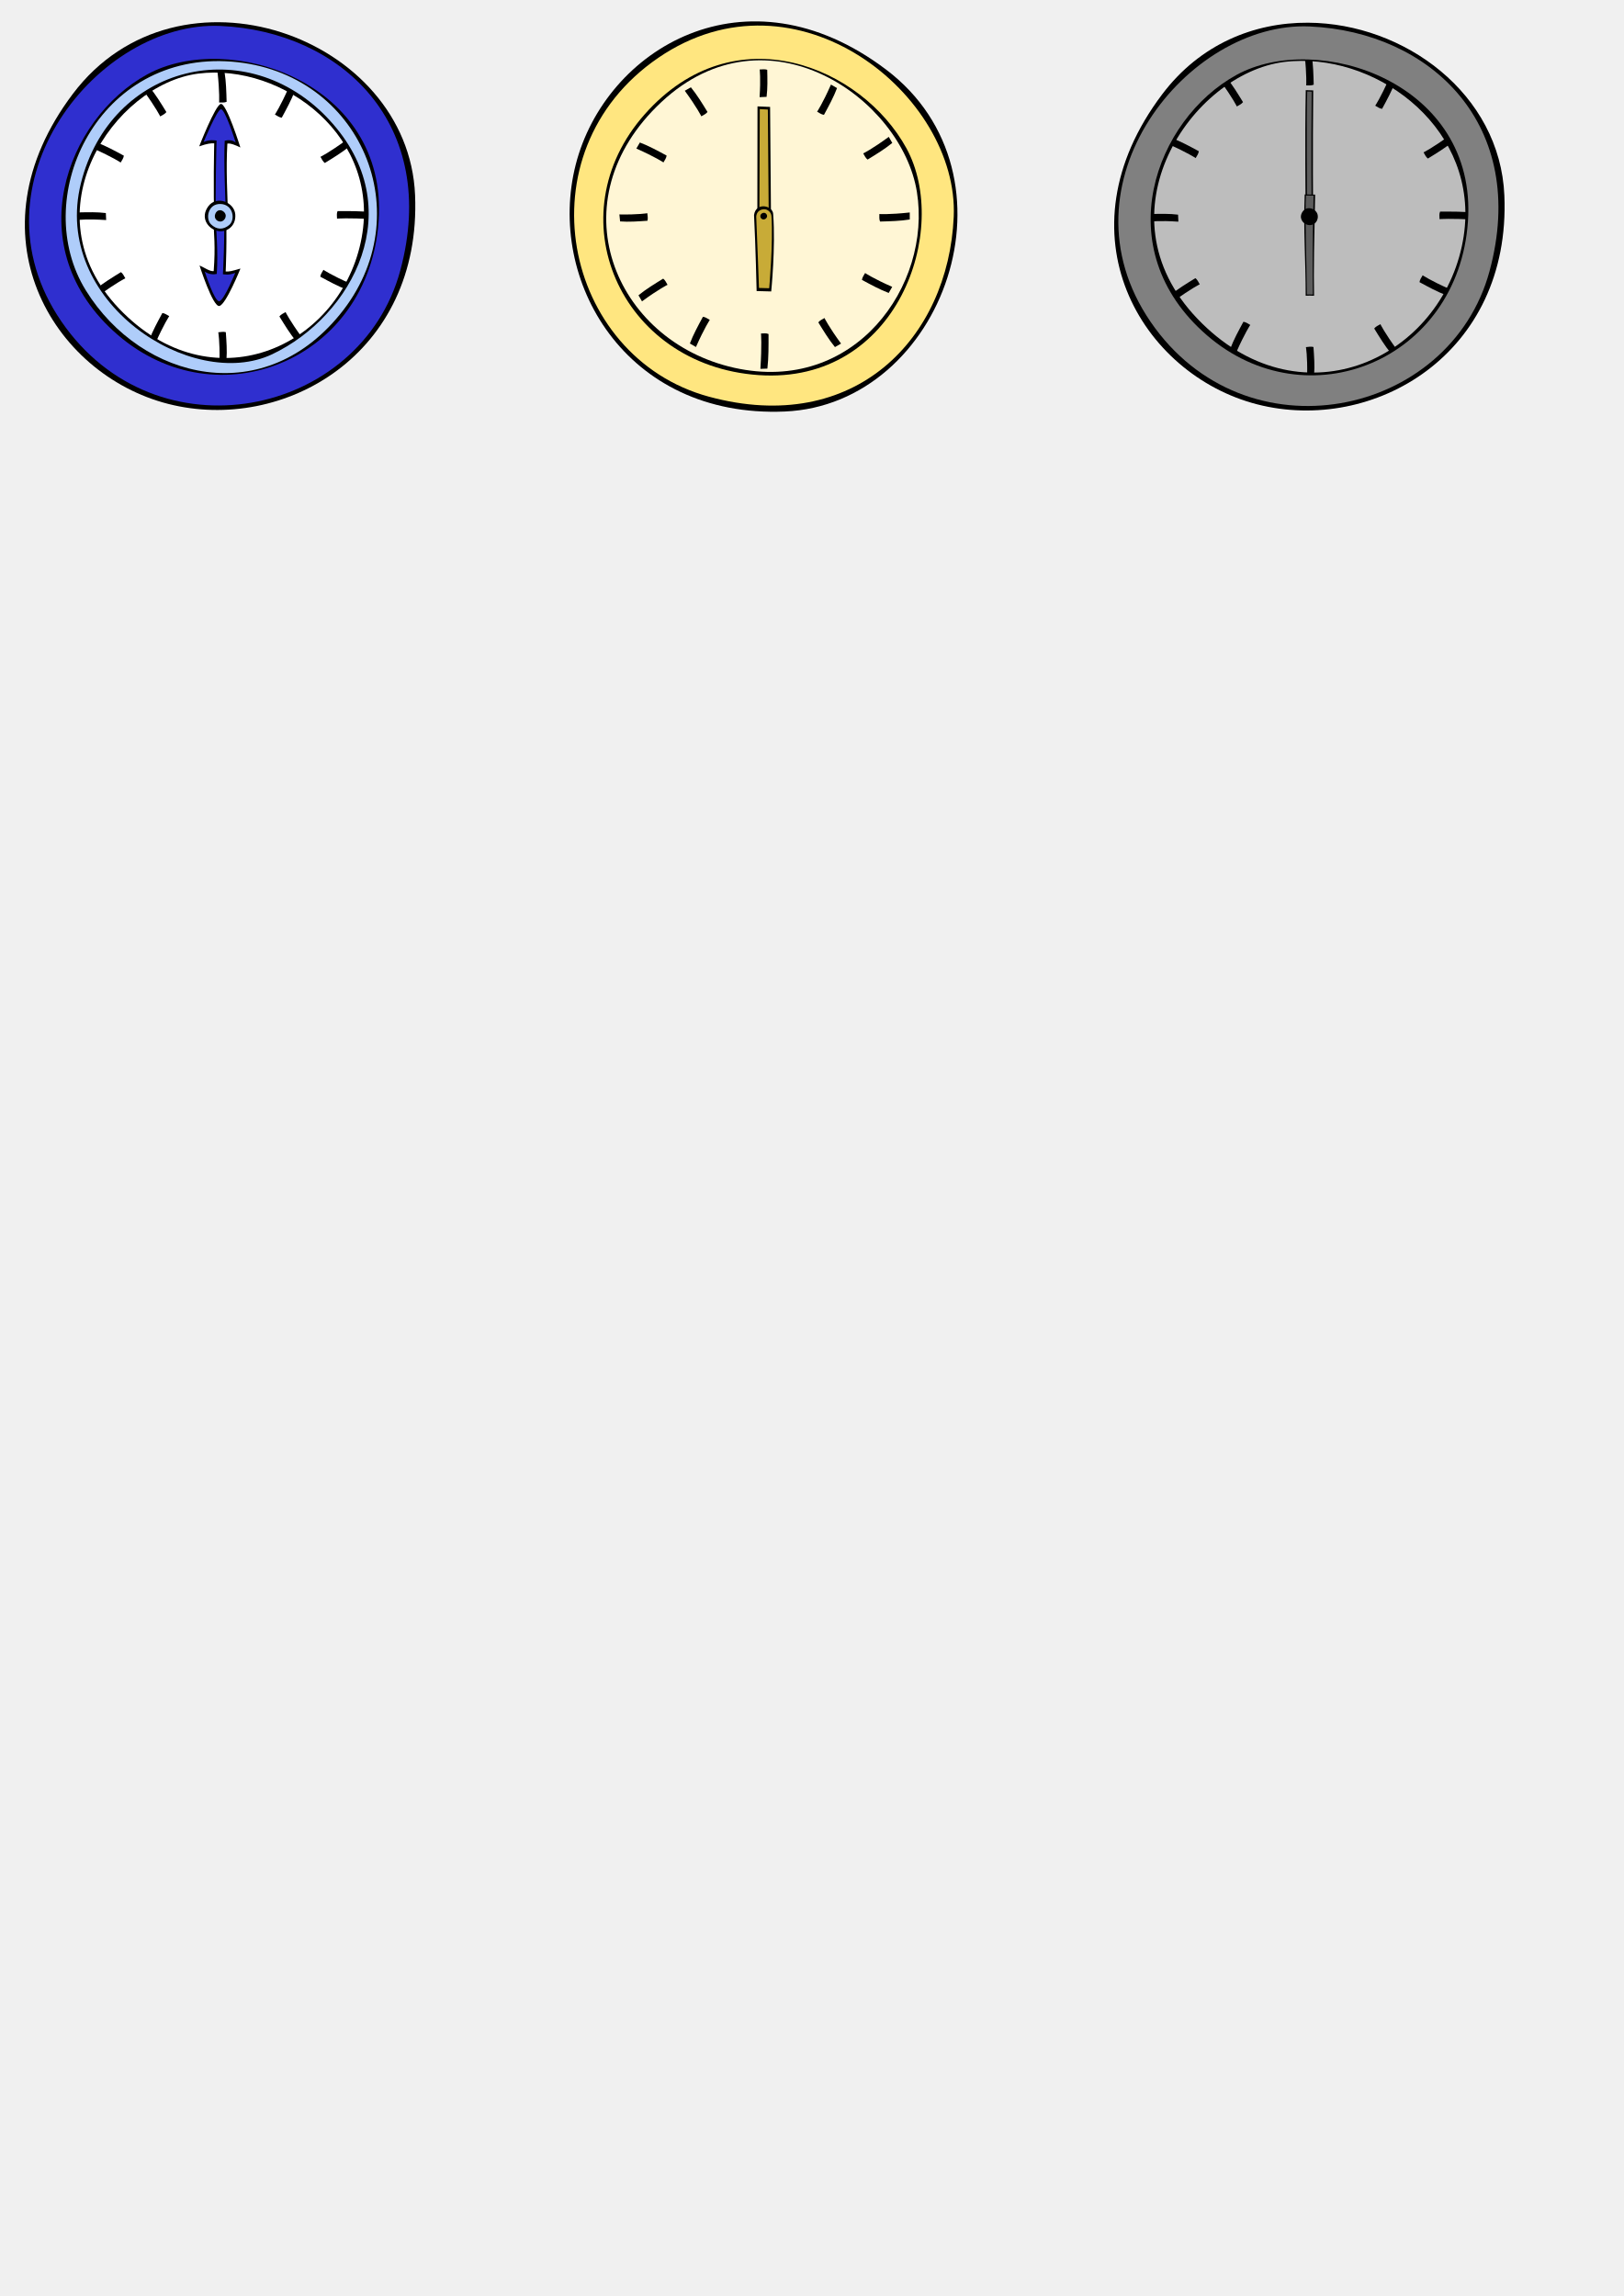
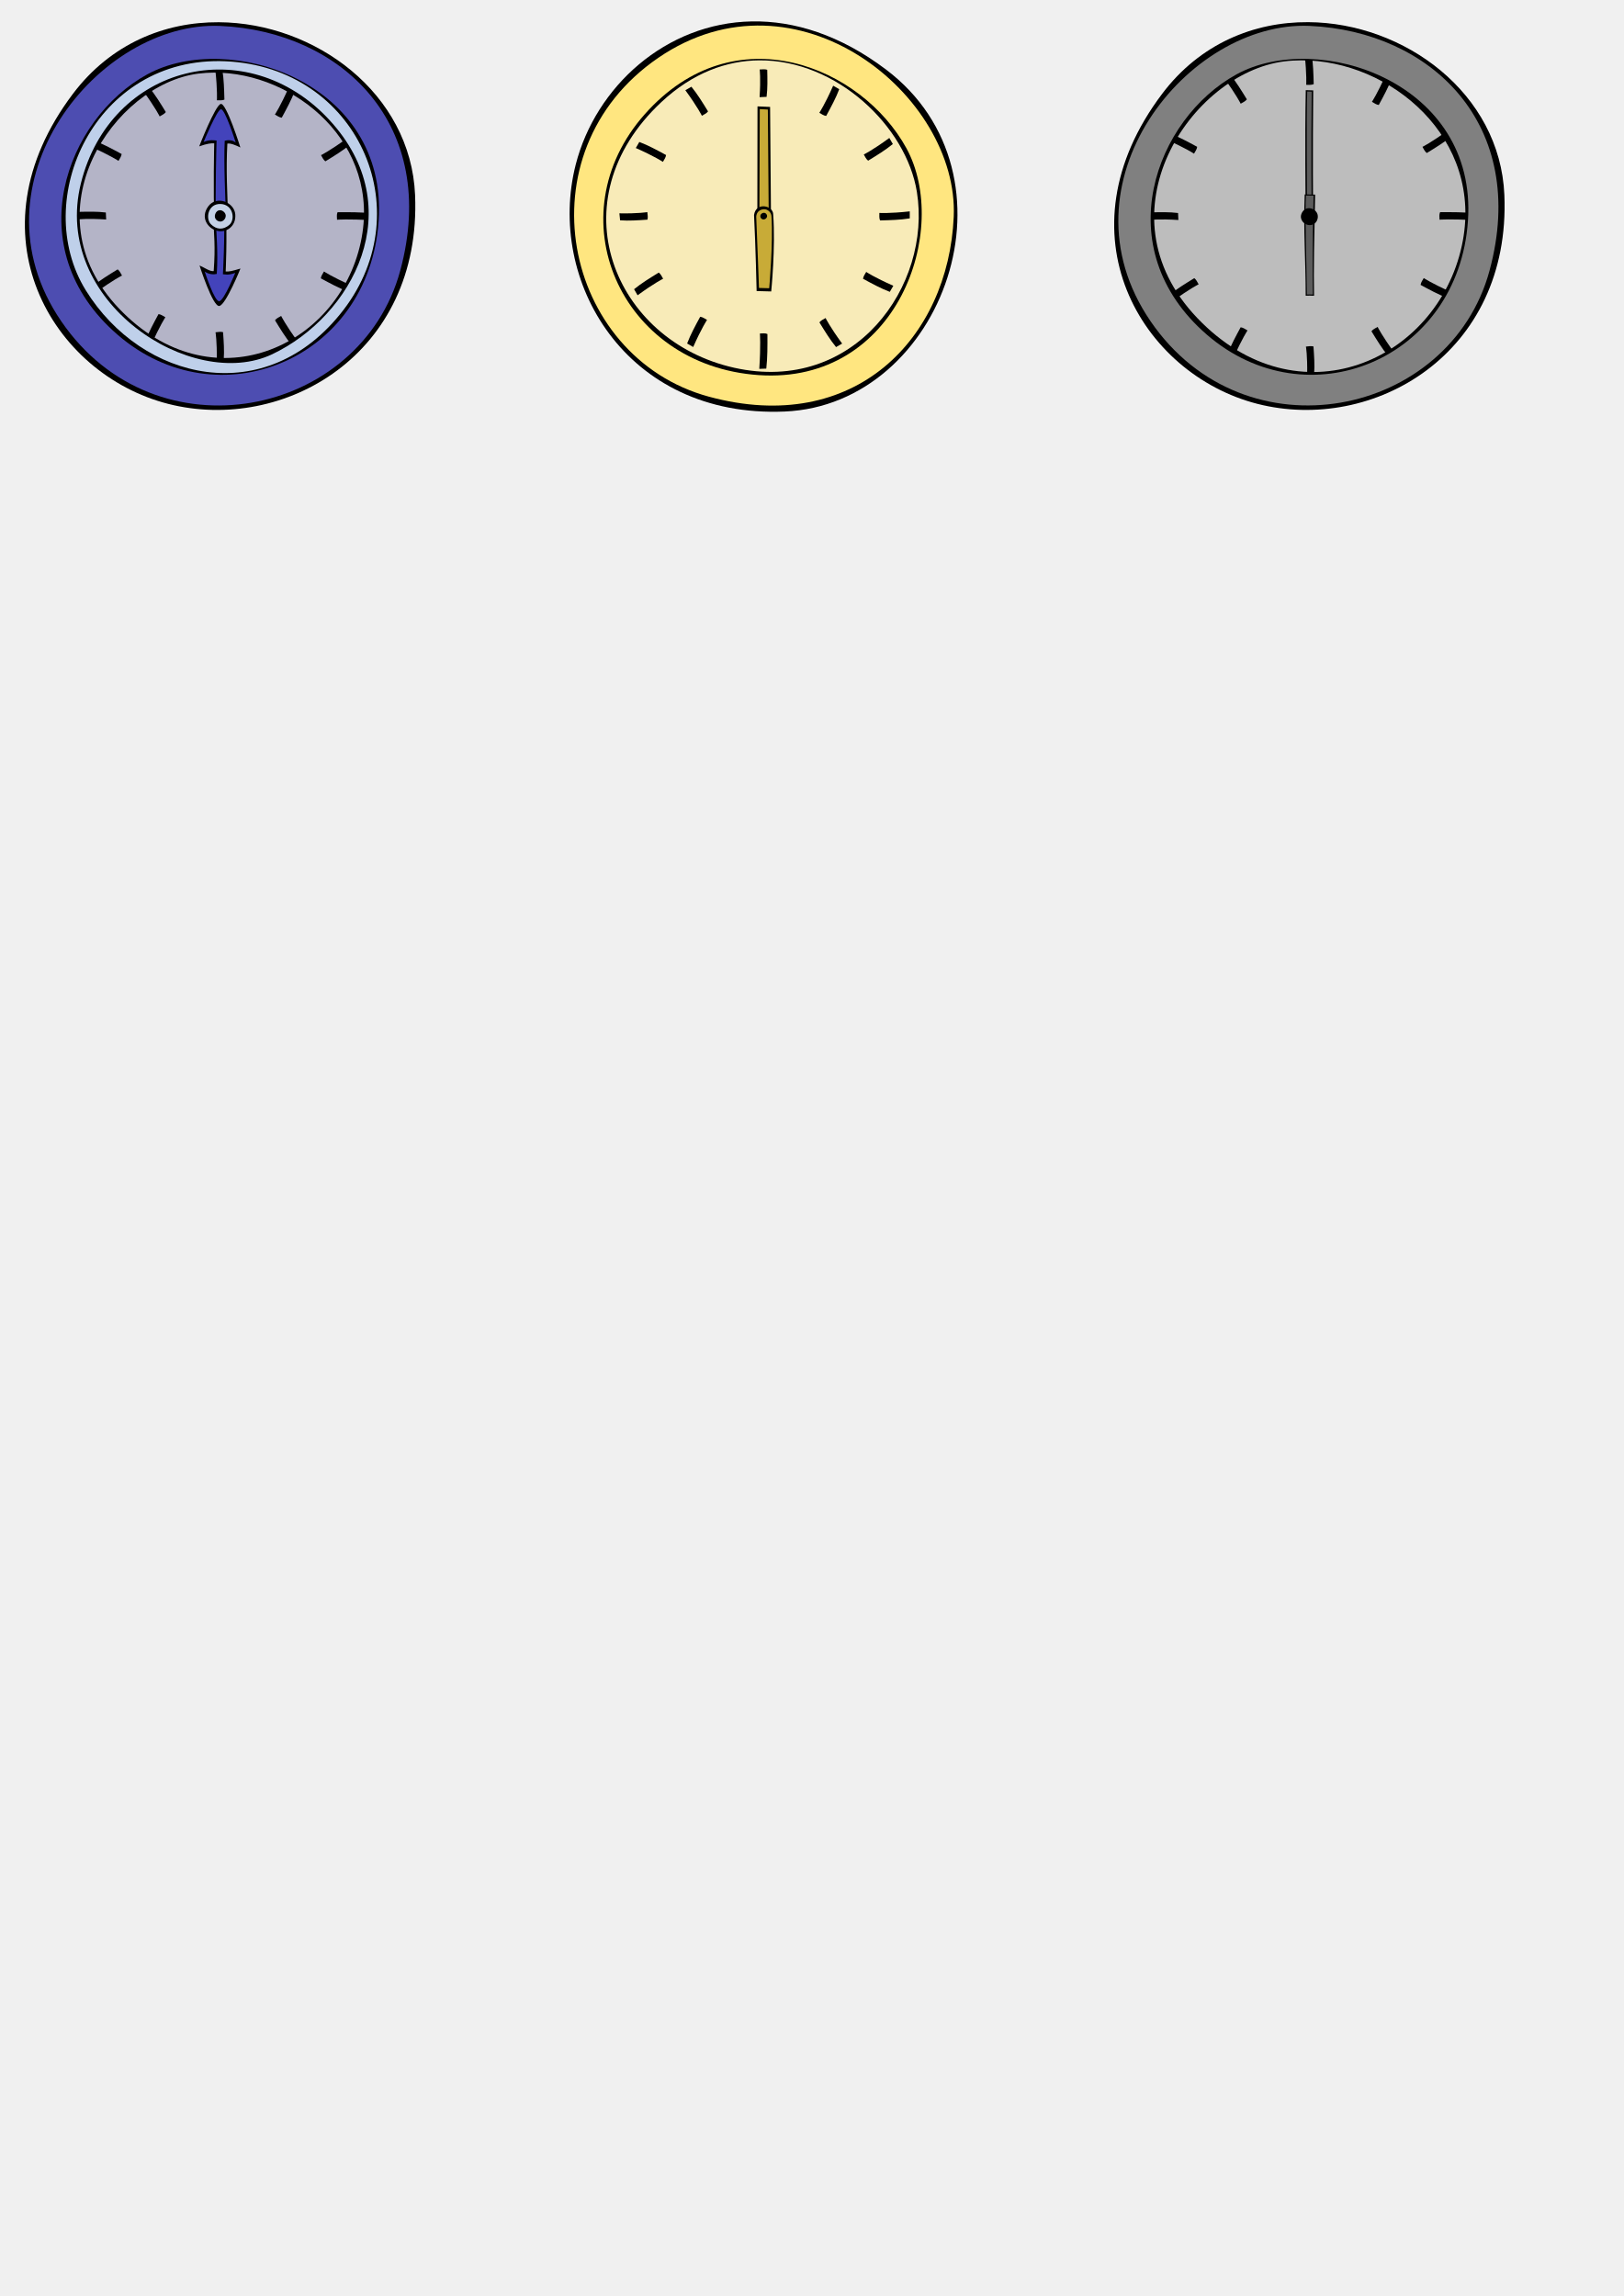
<svg xmlns="http://www.w3.org/2000/svg" xmlns:xlink="http://www.w3.org/1999/xlink" width="744.094" height="1052.362" id="svg2" version="1.1">
  <defs id="defs4" />
  <g id="layer1">
    <g id="background_1">
-       <path id="path3765" d="M 190.212,89.392 C 193.269,162.352 130.04,198.677 76.997,185.106 23.955,171.535 -14.966,107.041 33.426,42.963 81.817,-21.115 187.155,16.431 190.212,89.392 z" style="fill:#000000;fill-opacity:1;fill-rule:evenodd;stroke:none" />
-       <path id="path3767" d="M 100.941,11.889 C 45.37,9.445 -15.32,83.851 28.075,147.255 71.47,210.66 165.281,191.058 183.419,124.041 201.556,57.024 156.513,14.333 100.941,11.889 z m 72.576,89.384 C 169.124,165.064 99.879,193.196 53.892,153.429 7.905,113.663 30.335,54.439 67.491,34.085 104.647,13.731 177.91,37.482 173.517,101.273 z" style="fill:#2f2fcf;fill-opacity:1;fill-rule:evenodd;stroke:none" />
-       <path id="path3779" d="m 165.307,111.108 c -10.449,48.263 -68.476,74.62 -110.714,30.357 -42.238,-44.263 -2.355,-102.779 36.25,-107.722 38.605,-4.943 84.913,29.102 74.464,77.365 z" style="fill:#ffffff;fill-opacity:1;fill-rule:evenodd;stroke:none" />
-       <path id="path3782" d="m 99.694,33.051 c 1.028,9.429 0.717,13.902 0.714,13.929 1.171,-0.015 2.385,0.143 3.445,-0.314 -0.126,-4.652 -0.24,-9.311 -0.945,-13.615 z" style="fill:#000000;fill-opacity:1;stroke:none" />
-       <use height="1052.362" width="744.094" transform="matrix(-0.03639416,-0.9995096,-1.16168,0.03131355,212.6813,199.1006)" id="use3784" xlink:href="#path3782" y="0" x="0" />
-       <use height="1052.362" width="744.094" transform="matrix(0.9950272,-0.09960347,-0.09148554,-0.91393,4.420142,205.2413)" id="use3786" xlink:href="#path3782" y="0" x="0" />
-       <use height="1052.362" width="744.094" transform="matrix(-0.04345369,-0.9988579,-0.908425,0.04777947,83.00358,198.8616)" id="use3788" xlink:href="#path3782" y="0" x="0" />
-       <use height="1052.362" width="744.094" id="use3814" transform="matrix(0.8660254,0.5,-0.5,0.8660254,62.51164,-38.39056)" xlink:href="#path3782" y="0" x="0" />
-       <use height="1052.362" width="744.094" id="use3816" transform="matrix(0.5,0.8660254,-0.8660254,0.5,137.3414,-38.56915)" xlink:href="#path3782" y="0" x="0" />
-       <use height="1052.362" width="744.094" id="use3820" transform="matrix(-0.5,0.8660254,-0.8660254,-0.5,239.1147,60.20903)" xlink:href="#path3782" y="0" x="0" />
-       <use height="1052.362" width="744.094" id="use3822" transform="matrix(-0.8660254,0.5,-0.5,-0.8660254,241.3136,133.5236)" xlink:href="#path3782" y="0" x="0" />
-       <use height="1052.362" width="744.094" id="use3826" transform="matrix(-0.8660254,-0.5,0.5,-0.8660254,141.0202,235.802)" xlink:href="#path3782" y="0" x="0" />
-       <use height="1052.362" width="744.094" id="use3828" transform="matrix(-0.5,-0.8660254,0.8660254,-0.5,66.9481,238.0009)" xlink:href="#path3782" y="0" x="0" />
-       <use height="1052.362" width="744.094" id="use3832" transform="matrix(0.5,-0.8660254,0.8660254,0.5,-35.58287,137.96)" xlink:href="#path3782" y="0" x="0" />
-       <use height="1052.362" width="744.094" id="use3834" transform="matrix(0.8660254,-0.5,0.5,0.8660254,-37.02415,62.87772)" xlink:href="#path3782" y="0" x="0" />
-       <path id="path3773" d="M 103.429,28.087 C 43.337,25.411 13.746,91.702 39.334,133.086 c 25.588,41.384 82.58,55.273 118.077,8.95 35.497,-46.323 6.11,-111.272 -53.982,-113.948 z m 47.413,26.784 c 37.595,40.591 10.65,90.021 -26.071,107.482 C 88.05,179.815 23.513,138.414 37.084,83.969 50.655,29.525 113.248,14.28 150.843,54.871 z" style="fill:#afcdfa;fill-opacity:1;fill-rule:evenodd;stroke:none" />
+       <path style="fill:#9191af;fill-opacity:0.627;fill-rule:evenodd;stroke:none" id="path3832" d="m 182.585,97.894 a 82.58,82.201 0 1 1 -165.16,0 82.58,82.201 0 1 1 165.16,0 z" />
+       <path style="fill:#000000;fill-opacity:1;fill-rule:evenodd;stroke:none" d="M 100.281 10.188 C 75.572 10.039 50.828 19.941 33.438 42.969 C -14.954 107.047 23.958 171.522 77 185.094 C 130.042 198.665 193.276 162.367 190.219 89.406 C 188.26 42.666 144.329 10.452 100.281 10.188 z M 98.156 33.281 C 135.015 33.125 175.109 65.848 165.312 111.094 C 154.863 159.356 96.832 185.732 54.594 141.469 C 12.356 97.206 52.239 38.693 90.844 33.75 C 93.257 33.441 95.699 33.292 98.156 33.281 z " id="path3765" />
+       <path id="path3767" d="M 100.941,11.889 C 45.37,9.445 -15.32,83.851 28.075,147.255 71.47,210.66 165.281,191.058 183.419,124.041 201.556,57.024 156.513,14.333 100.941,11.889 z m 72.576,89.384 C 169.124,165.064 99.879,193.196 53.892,153.429 7.905,113.663 30.335,54.439 67.491,34.085 104.647,13.731 177.91,37.482 173.517,101.273 z" style="fill:#4d4db1;fill-opacity:1;fill-rule:evenodd;stroke:none" />
+       <path id="path3782" d="m 98.683,32.041 c 1.027,9.429 0.717,13.902 0.714,13.929 1.171,-0.015 2.385,0.143 3.445,-0.314 -0.126,-4.652 -0.24,-9.311 -0.945,-13.615 z" style="fill:#000000;fill-opacity:1;stroke:none" />
+       <use height="1052.362" width="744.094" transform="matrix(-0.03639416,-0.9995096,-1.16168,0.03131355,211.4711,198.6276)" id="use3784" xlink:href="#path3782" y="0" x="0" />
+       <use height="1052.362" width="744.094" transform="matrix(0.9950272,-0.09960347,-0.09148554,-0.91393,4.070166,204.2175)" id="use3786" xlink:href="#path3782" y="0" x="0" />
+       <use height="1052.362" width="744.094" transform="matrix(-0.04345369,-0.9988579,-0.908425,0.04777947,82.04204,197.6483)" id="use3788" xlink:href="#path3782" y="0" x="0" />
+       <use height="1052.362" width="744.094" id="use3814" transform="matrix(0.8660254,0.5,-0.5,0.8660254,62.88138,-37.01066)" xlink:href="#path3782" y="0" x="0" />
+       <use height="1052.362" width="744.094" id="use3816" transform="matrix(0.5,0.8660254,-0.8660254,0.5,137.2242,-37.94687)" xlink:href="#path3782" y="0" x="0" />
+       <use height="1052.362" width="744.094" id="use3820" transform="matrix(-0.5,0.8660254,-0.8660254,-0.5,237.9874,61.33638)" xlink:href="#path3782" y="0" x="0" />
+       <use height="1052.362" width="744.094" id="use3822" transform="matrix(-0.8660254,0.5,-0.5,-0.8660254,237.9134,134.9216)" xlink:href="#path3782" y="0" x="0" />
+       <use height="1052.362" width="744.094" id="use3826" transform="matrix(-0.8660254,-0.5,0.5,-0.8660254,138.8827,234.9272)" xlink:href="#path3782" y="0" x="0" />
+       <use height="1052.362" width="744.094" id="use3828" transform="matrix(-0.5,-0.8660254,0.8660254,-0.5,65.80261,235.3583)" xlink:href="#path3782" y="0" x="0" />
+       <use height="1052.362" width="744.094" id="use3832" transform="matrix(0.5,-0.8660254,0.8660254,0.5,-35.21313,136.8327)" xlink:href="#path3782" y="0" x="0" />
+       <use height="1052.362" width="744.094" id="use3834" transform="matrix(0.8660254,-0.5,0.5,0.8660254,-35.8968,63.24746)" xlink:href="#path3782" y="0" x="0" />
+       <path id="path3773" d="M 103.429,28.087 C 43.337,25.411 13.746,91.702 39.334,133.086 c 25.588,41.384 82.58,55.273 118.077,8.95 35.497,-46.323 6.11,-111.272 -53.982,-113.948 z m 47.413,26.784 c 37.595,40.591 10.65,90.021 -26.071,107.482 C 88.05,179.815 23.513,138.414 37.084,83.969 50.655,29.525 113.248,14.28 150.843,54.871 z" style="fill:#bfd0ea;fill-opacity:1;fill-rule:evenodd;stroke:none" />
    </g>
    <g id="minute_1">
      <path id="path3836" d="M 98.278,101.682 C 97.633,88.424 98.171,65.696 98.171,65.696 c -1.403,-0.084 -3.213,0.083 -6.878,1.389 0,0 7.336,-18.872 9.887,-19.445 2.551,-0.573 8.976,19.951 8.976,19.951 -1.872,-0.933 -4.604,-2.093 -5.967,-1.768 -0.665,11.878 -0.013,22.952 0.43,35.482 z" style="fill:#000000;fill-opacity:1;stroke:none" />
-       <path id="path3836-3" d="m 99.003,101.525 c -0.478,-12.026 0.243,-37.111 0.243,-37.111 -1.04,-0.076 -3.214,-0.524 -5.931,0.66 0,0 5.973,-14.467 7.864,-14.987 1.891,-0.52 6.835,15.256 6.835,15.256 -1.568,-1.412 -4.033,-1.141 -5.033,-0.814 -0.493,10.775 0.286,25.193 0.614,36.558 z" style="fill:#2f2fcf;fill-opacity:1;stroke:none" />
+       <path id="path3836-3" d="m 99.003,101.525 c -0.478,-12.026 0.243,-37.111 0.243,-37.111 -1.04,-0.076 -3.214,-0.524 -5.931,0.66 0,0 5.973,-14.467 7.864,-14.987 1.891,-0.52 6.835,15.256 6.835,15.256 -1.568,-1.412 -4.033,-1.141 -5.033,-0.814 -0.493,10.775 0.286,25.193 0.614,36.558 z" style="fill:#4343bb;fill-opacity:1;stroke:none" />
    </g>
    <g id="hour_1">
      <path id="path3836-5" d="m 103.494,96.139 c 0.666,13.263 -0.07,28.284 -0.07,28.284 1.648,0.095 2.45,-0.057 6.765,-1.333 0,0 -6.667,16.602 -9.668,17.155 -3.001,0.552 -9.079,-18.566 -9.079,-18.566 2.193,0.948 4.886,2.883 6.49,2.569 0.864,-11.873 0.122,-15.439 -0.312,-27.971 z" style="fill:#000000;fill-opacity:1;stroke:none" />
-       <path id="path3836-3-2" d="m 102.636,96.922 c 0.478,12.03 -0.485,28.774 -0.485,28.774 1.221,0.084 2.447,0.551 5.647,-0.612 0,0 -5.035,12.461 -7.26,12.965 -2.225,0.504 -6.722,-13.603 -6.722,-13.603 1.833,1.425 4.348,1.423 5.526,1.105 0.654,-10.77 -0.218,-17.05 -0.525,-28.418 z" style="fill:#2f2fcf;fill-opacity:1;stroke:none" />
+       <path id="path3836-3-2" d="m 102.636,96.922 c 0.478,12.03 -0.485,28.774 -0.485,28.774 1.221,0.084 2.447,0.551 5.647,-0.612 0,0 -5.035,12.461 -7.26,12.965 -2.225,0.504 -6.722,-13.603 -6.722,-13.603 1.833,1.425 4.348,1.423 5.526,1.105 0.654,-10.77 -0.218,-17.05 -0.525,-28.418 z" style="fill:#4343bb;fill-opacity:1;stroke:none" />
    </g>
    <g id="foreground_1">
      <path id="path3765-6" d="m 107.824,98.292 c 0.411,5.589 -4.235,8.574 -8.417,7.48 -4.182,-1.093 -7.759,-6.058 -3.944,-11.221 3.815,-5.163 11.95,-1.849 12.361,3.741 z" style="fill:#000000;fill-opacity:1;fill-rule:evenodd;stroke:none" />
-       <path id="path3773-8" d="m 101.078,93.492 c -5.789,-0.205 -6.989,6.716 -4.433,9.271 2.556,2.556 5.666,2.731 8.477,0.286 2.811,-2.445 1.746,-9.353 -4.044,-9.557 z m 1.842,3.956 c 1.303,1.582 -0.009,3.808 -1.582,4.073 -1.573,0.265 -3.519,-1.258 -2.699,-3.438 0.82,-2.18 2.978,-2.218 4.281,-0.635 z" style="fill:#afcdfa;fill-opacity:1;fill-rule:evenodd;stroke:none" />
+       <path id="path3773-8" d="m 101.078,93.492 c -5.789,-0.205 -6.989,6.716 -4.433,9.271 2.556,2.556 5.666,2.731 8.477,0.286 2.811,-2.445 1.746,-9.353 -4.044,-9.557 z m 1.842,3.956 c 1.303,1.582 -0.009,3.808 -1.582,4.073 -1.573,0.265 -3.519,-1.258 -2.699,-3.438 0.82,-2.18 2.978,-2.218 4.281,-0.635 z" style="fill:#c4d1e5;fill-opacity:1;fill-rule:evenodd;stroke:none" />
    </g>
    <g id="background_2">
-       <path id="path3765-7" d="M 359.563,188.619 C 286.602,191.676 250.277,128.447 263.848,75.404 277.42,22.362 341.913,-16.558 405.991,31.833 470.069,80.225 432.523,185.562 359.563,188.619 z" style="fill:#000000;fill-opacity:1;fill-rule:evenodd;stroke:none" />
+       <path style="fill:#ffe680;fill-opacity:0.502;fill-rule:evenodd;stroke:none" id="path3061" d="m 431.84,99.41 a 81.065,82.706 0 1 1 -162.129,0 81.065,82.706 0 1 1 162.129,0 z" />
+       <path style="fill:#000000;fill-opacity:1;fill-rule:evenodd;stroke:none" d="M 344.594 9.812 C 305.072 10.502 272.962 39.768 263.844 75.406 C 250.272 128.449 286.602 191.682 359.562 188.625 C 432.523 185.568 470.078 80.235 406 31.844 C 384.974 15.965 363.895 9.476 344.594 9.812 z M 348 27.656 C 383.392 27.412 415.361 57.918 420.188 88 C 427.051 130.783 391.723 180.879 336.469 168.562 C 281.215 156.246 254.724 91.949 303.125 46.75 C 317.494 33.331 333.057 27.759 348 27.656 z " id="path3765-7" />
      <path id="path3767-4" d="m 437.065,99.348 c 2.444,-55.571 -71.962,-116.261 -135.366,-72.866 -63.405,43.395 -43.803,137.206 23.214,155.344 67.017,18.138 109.708,-26.906 112.152,-82.478 z m -89.384,72.576 C 283.89,167.531 254.243,98.791 295.525,52.299 336.807,5.807 395.02,30.762 415.374,67.918 435.728,105.074 411.472,176.317 347.681,171.924 z" style="fill:#ffe680;fill-opacity:1;fill-rule:evenodd;stroke:none" />
-       <path id="path3779-0" d="M 336.477,168.572 C 281.223,156.255 254.722,91.95 303.123,46.751 351.524,1.551 413.327,45.213 420.191,87.996 427.055,130.779 391.731,180.889 336.477,168.572 z" style="fill:#fff6d5;fill-opacity:1;fill-rule:evenodd;stroke:none" />
-       <path id="path3782-9" d="m 416.913,97.386 c -9.429,1.028 -13.902,0.717 -13.929,0.714 0.015,1.171 -0.143,2.385 0.314,3.445 4.652,-0.126 9.311,-0.24 13.615,-0.945 z" style="fill:#000000;fill-opacity:1;stroke:none" />
-       <use height="1052.362" width="744.094" transform="matrix(0.03131355,1.16168,0.9995096,-0.03639416,238.0698,-311.7101)" id="use3784-4" xlink:href="#path3782-9" y="0" x="0" />
-       <use height="1052.362" width="744.094" transform="matrix(-0.91393,0.09148554,0.09960347,0.9950272,655.179,-36.75658)" id="use3786-8" xlink:href="#path3782-9" y="0" x="0" />
-       <use height="1052.362" width="744.094" transform="matrix(0.04777947,0.908425,0.9988579,-0.04345369,230.8982,-329.974)" id="use3788-8" xlink:href="#path3782-9" y="0" x="0" />
-       <use height="1052.362" width="744.094" id="use3814-2" transform="matrix(0.8660254,0.5,-0.5,0.8660254,96.51066,-161.3078)" xlink:href="#path3782-9" y="0" x="0" />
-       <use height="1052.362" width="744.094" id="use3816-4" transform="matrix(0.5,0.8660254,-0.8660254,0.5,261.3008,-252.2735)" xlink:href="#path3782-9" y="0" x="0" />
-       <use height="1052.362" width="744.094" id="use3820-5" transform="matrix(-0.5,0.8660254,-0.8660254,-0.5,611.7296,-153.3124)" xlink:href="#path3782-9" y="0" x="0" />
-       <use height="1052.362" width="744.094" id="use3822-5" transform="matrix(-0.8660254,0.5,-0.5,-0.8660254,703.9579,14.00316)" xlink:href="#path3782-9" y="0" x="0" />
-       <use height="1052.362" width="744.094" id="use3826-1" transform="matrix(-0.8660254,-0.5,0.5,-0.8660254,603.9867,360.8963)" xlink:href="#path3782-9" y="0" x="0" />
-       <use height="1052.362" width="744.094" id="use3828-7" transform="matrix(-0.5,-0.8660254,0.8660254,-0.5,437.9338,451.357)" xlink:href="#path3782-9" y="0" x="0" />
-       <use height="1052.362" width="744.094" id="use3832-1" transform="matrix(0.5,-0.8660254,0.8660254,0.5,88.01015,351.1332)" xlink:href="#path3782-9" y="0" x="0" />
-       <use height="1052.362" width="744.094" id="use3834-1" transform="matrix(0.8660254,-0.5,0.5,0.8660254,-2.450486,186.8481)" xlink:href="#path3782-9" y="0" x="0" />
+       <path id="path3782-9" d="m 416.913,96.881 c -9.429,1.028 -13.902,0.717 -13.929,0.714 0.015,1.171 -0.143,2.385 0.314,3.445 4.652,-0.126 9.311,-0.24 13.615,-0.945 z" style="fill:#000000;fill-opacity:1;stroke:none" />
+       <use height="1052.362" width="744.094" transform="matrix(0.03131355,1.16168,0.9995096,-0.03639416,238.0696,-311.7285)" id="use3784-4" xlink:href="#path3782-9" y="0" x="0" />
+       <use height="1052.362" width="744.094" transform="matrix(-0.91393,0.09148554,0.09960347,0.9950272,655.2293,-36.75909)" id="use3786-8" xlink:href="#path3782-9" y="0" x="0" />
+       <use height="1052.362" width="744.094" transform="matrix(0.04777947,0.908425,0.9988579,-0.04345369,231.4027,-329.9959)" id="use3788-8" xlink:href="#path3782-9" y="0" x="0" />
+       <use height="1052.362" width="744.094" id="use3814-2" transform="matrix(0.8660254,0.5,-0.5,0.8660254,96.76319,-161.3755)" xlink:href="#path3782-9" y="0" x="0" />
+       <use height="1052.362" width="744.094" id="use3816-4" transform="matrix(0.5,0.8660254,-0.8660254,0.5,261.3685,-252.021)" xlink:href="#path3782-9" y="0" x="0" />
+       <use height="1052.362" width="744.094" id="use3820-5" transform="matrix(-0.5,0.8660254,-0.8660254,-0.5,610.0295,-153.5649)" xlink:href="#path3782-9" y="0" x="0" />
+       <use height="1052.362" width="744.094" id="use3822-5" transform="matrix(-0.8660254,0.5,-0.5,-0.8660254,701.6851,10.78784)" xlink:href="#path3782-9" y="0" x="0" />
+       <use height="1052.362" width="744.094" id="use3826-1" transform="matrix(-0.8660254,-0.5,0.5,-0.8660254,603.9867,360.2064)" xlink:href="#path3782-9" y="0" x="0" />
+       <use height="1052.362" width="744.094" id="use3828-7" transform="matrix(-0.5,-0.8660254,0.8660254,-0.5,438.6238,450.8519)" xlink:href="#path3782-9" y="0" x="0" />
+       <use height="1052.362" width="744.094" id="use3832-1" transform="matrix(0.5,-0.8660254,0.8660254,0.5,89.45771,351.8908)" xlink:href="#path3782-9" y="0" x="0" />
+       <use height="1052.362" width="744.094" id="use3834-1" transform="matrix(0.8660254,-0.5,0.5,0.8660254,-1.945409,187.7905)" xlink:href="#path3782-9" y="0" x="0" />
    </g>
    <g id="minute_2">
      <path id="path3836-3-2-2-4-4" d="m 347.068,99.058 0.071,-50.301 5.771,0.25 0.406,49.998 z" style="fill:#000000;fill-opacity:1;stroke:none" />
      <path id="path3836-3-2-2-7" d="m 347.994,99.051 0.192,-49.046 3.699,0.206 0.402,48.848 z" style="fill:#c8ab37;fill-opacity:1;stroke:none" />
    </g>
    <g id="hour_2">
      <path id="path3836-3-2-2-4" d="m 354.328,98.305 c 1.138,15.091 -0.903,35.275 -0.903,35.275 l -6.685,-0.182 c 0,0 -0.457,-20.568 -1.187,-34.828 0.833,-6.212 8.882,-4.331 8.774,-0.265 z" style="fill:#000000;fill-opacity:1;stroke:none" />
      <path style="fill:#c8ab37;fill-opacity:1;stroke:none" d="m 350.094,95.902 c -2.007,0.091 -3.378,1.349 -3.54,3.357 0.509,11.702 1.259,32.723 1.259,32.723 l 4.688,0.125 c 0,0 1.843,-20.496 1.049,-32.879 -0.017,-1.844 -1.714,-3.405 -3.455,-3.326 z m 1.395,2.783 c 0.31,1.003 -0.856,2.192 -2.013,1.835 -1.158,-0.357 -1.435,-1.95 -0.375,-2.661 1.06,-0.711 2.078,-0.177 2.388,0.826 z" id="path3836-3-2-2" />
    </g>
-     <g id="background_3">
-       <path style="fill:#a0a0a0;fill-opacity:0.627;fill-rule:evenodd;stroke:none" id="path3300" d="m 687.321,97.898 a 83.571,82.5 0 1 1 -167.143,0 83.571,82.5 0 1 1 167.143,0 z" />
+     <g id="background_3" transform="translate(0,-0.2525381)">
+       <path style="fill:#a0a0a0;fill-opacity:0.627;fill-rule:evenodd;stroke:none" id="path3300" d="m 687.321,97.898 c 0,45.563 -37.416,82.5 -83.571,82.5 -46.155,0 -83.571,-36.937 -83.571,-82.5 0,-45.563 37.416,-82.5 83.571,-82.5 46.155,0 83.571,36.937 83.571,82.5 z" />
      <path id="path3782-3" d="m 597.878,25.204 c 1.028,9.429 0.717,13.902 0.714,13.929 1.171,-0.015 2.385,0.143 3.445,-0.314 -0.126,-4.652 -0.24,-9.311 -0.945,-13.615 z" style="fill:#000000;fill-opacity:1;stroke:none" />
-       <use height="1052.362" width="744.094" transform="matrix(-0.03639416,-0.9995096,-1.16168,0.03131355,726.9518,697.5203)" id="use3784-9" xlink:href="#path3782-3" y="0" x="0" />
+       <use height="1052.362" width="744.094" transform="matrix(-0.03639416,-0.9995096,-1.16168,0.03131355,726.9518,698.0254)" id="use3784-9" xlink:href="#path3782-3" y="0" x="0" />
      <use height="1052.362" width="744.094" transform="matrix(0.9950272,-0.09960347,-0.09148554,-0.91393,6.432127,254.4901)" id="use3786-84" xlink:href="#path3782-3" y="0" x="0" />
-       <use height="1052.362" width="744.094" transform="matrix(-0.04345369,-0.9988579,-0.908425,0.04777947,588.8888,697.591)" id="use3788-0" xlink:href="#path3782-3" y="0" x="0" />
-       <use height="1052.362" width="744.094" id="use3814-5" transform="matrix(0.8660254,0.5,-0.5,0.8660254,131.3929,-284.7461)" xlink:href="#path3782-3" y="0" x="0" />
-       <use height="1052.362" width="744.094" id="use3816-42" transform="matrix(0.5,0.8660254,-0.8660254,0.5,386.9612,-468.1249)" xlink:href="#path3782-3" y="0" x="0" />
-       <use height="1052.362" width="744.094" id="use3820-1" transform="matrix(-0.5,0.8660254,-0.8660254,-0.5,985.1513,-372.6484)" xlink:href="#path3782-3" y="0" x="0" />
-       <use height="1052.362" width="744.094" id="use3822-0" transform="matrix(-0.8660254,0.5,-0.5,-0.8660254,1170.55,-116.8276)" xlink:href="#path3782-3" y="0" x="0" />
-       <use height="1052.362" width="744.094" id="use3826-7" transform="matrix(-0.8660254,-0.5,0.5,-0.8660254,1071.791,482.1201)" xlink:href="#path3782-3" y="0" x="0" />
-       <use height="1052.362" width="744.094" id="use3828-9" transform="matrix(-0.5,-0.8660254,0.8660254,-0.5,815.2125,668.2768)" xlink:href="#path3782-3" y="0" x="0" />
-       <use height="1052.362" width="744.094" id="use3832-3" transform="matrix(0.5,-0.8660254,0.8660254,0.5,214.7496,571.2851)" xlink:href="#path3782-3" y="0" x="0" />
-       <use height="1052.362" width="744.094" id="use3834-3" transform="matrix(0.8660254,-0.5,0.5,0.8660254,28.84538,314.2016)" xlink:href="#path3782-3" y="0" x="0" />
+       <use height="1052.362" width="744.094" transform="matrix(-0.04345369,-0.9988579,-0.908425,0.04777947,588.8888,697.0859)" id="use3788-0" xlink:href="#path3782-3" y="0" x="0" />
+       <use height="1052.362" width="744.094" id="use3814-5" transform="matrix(0.8660254,0.5,-0.5,0.8660254,129.8777,-286.2613)" xlink:href="#path3782-3" y="0" x="0" />
+       <use height="1052.362" width="744.094" id="use3816-42" transform="matrix(0.5,0.8660254,-0.8660254,0.5,386.4561,-470.3977)" xlink:href="#path3782-3" y="0" x="0" />
+       <use height="1052.362" width="744.094" id="use3820-1" transform="matrix(-0.5,0.8660254,-0.8660254,-0.5,985.6564,-371.1332)" xlink:href="#path3782-3" y="0" x="0" />
+       <use height="1052.362" width="744.094" id="use3822-0" transform="matrix(-0.8660254,0.5,-0.5,-0.8660254,1169.288,-115.3123)" xlink:href="#path3782-3" y="0" x="0" />
+       <use height="1052.362" width="744.094" id="use3826-7" transform="matrix(-0.8660254,-0.5,0.5,-0.8660254,1070.528,484.8981)" xlink:href="#path3782-3" y="0" x="0" />
+       <use height="1052.362" width="744.094" id="use3828-9" transform="matrix(-0.5,-0.8660254,0.8660254,-0.5,814.7074,668.5294)" xlink:href="#path3782-3" y="0" x="0" />
+       <use height="1052.362" width="744.094" id="use3832-3" transform="matrix(0.5,-0.8660254,0.8660254,0.5,213.992,569.5173)" xlink:href="#path3782-3" y="0" x="0" />
+       <use height="1052.362" width="744.094" id="use3834-3" transform="matrix(0.8660254,-0.5,0.5,0.8660254,30.61314,313.1915)" xlink:href="#path3782-3" y="0" x="0" />
      <path style="fill:#000000;fill-opacity:1;fill-rule:evenodd;stroke:none" d="m 599.469,10.406 c -24.71,-0.149 -49.453,9.753 -66.844,32.781 -48.391,64.078 -9.48,128.585 43.562,142.156 53.042,13.571 116.276,-22.758 113.219,-95.719 -1.958,-46.74 -45.89,-78.954 -89.938,-79.219 z m -3.062,17.5 c 40.345,-0.17 84.223,35.583 73.5,85 -11.438,52.711 -74.954,81.499 -121.188,33.156 -46.233,-48.343 -2.569,-112.258 39.688,-117.656 2.641,-0.337 5.31,-0.489 8,-0.5 z" id="path3765-0" />
      <path id="path3767-48" d="M 600.136,12.123 C 544.564,9.679 483.875,84.085 527.27,147.489 570.665,210.894 664.476,191.292 682.613,124.275 700.751,57.258 655.707,14.567 600.136,12.123 z m 72.576,89.384 c -4.393,63.791 -73.638,91.923 -119.625,52.156 -45.987,-39.767 -23.557,-98.99 13.599,-119.344 37.156,-20.354 110.42,3.397 106.026,67.188 z" style="fill:#808080;fill-opacity:1;fill-rule:evenodd;stroke:none" />
    </g>
    <g id="minute_3">
      <path id="path4070" d="m 598.392,41.314 3.429,0.115 c -0.268,27.277 -0.142,51.339 0.053,67.497 -1.285,-0.14 -2.349,-0.127 -3.54,-0.021 0.017,-23.435 -0.407,-43.039 0.057,-67.592 z" style="fill:#000000;fill-opacity:1;stroke:none" />
      <path id="path4070-1" d="m 601.128,42.006 c -0.325,26.752 -0.071,50.898 0.027,66.359 -0.729,-0.016 -1.512,-0.099 -2.115,-0.029 -0.101,-22.408 -0.4,-54.62 0.025,-66.405 z" style="fill:#5c5c5c;fill-opacity:1;stroke:none" />
    </g>
    <g id="hour_3">
      <path id="path4070-12" d="m 597.9,89.111 4.787,0.079 c -0.375,18.74 -0.756,35.272 -0.484,46.373 -1.794,-0.096 -2.186,-0.087 -3.848,-0.014 0.024,-16.101 -1.104,-29.569 -0.456,-46.438 z" style="fill:#000000;fill-opacity:1;stroke:none" />
      <path id="path4070-1-5" d="m 601.968,89.676 c -0.454,18.38 -0.457,34.701 -0.319,45.323 -1.018,-0.011 -1.895,-0.068 -2.736,-0.02 -0.142,-15.395 -1.005,-37.258 -0.412,-45.354 z" style="fill:#5c5c5c;fill-opacity:1;stroke:none" />
    </g>
    <g id="foreground_3">
      <path id="path3765-6-9" d="m 603.905,98.925 c 0.228,3.097 -2.346,4.751 -4.663,4.145 -2.317,-0.606 -4.299,-3.357 -2.185,-6.217 2.114,-2.86 6.621,-1.024 6.849,2.073 z" style="fill:#000000;fill-opacity:1;fill-rule:evenodd;stroke:none" />
    </g>
  </g>
</svg>
